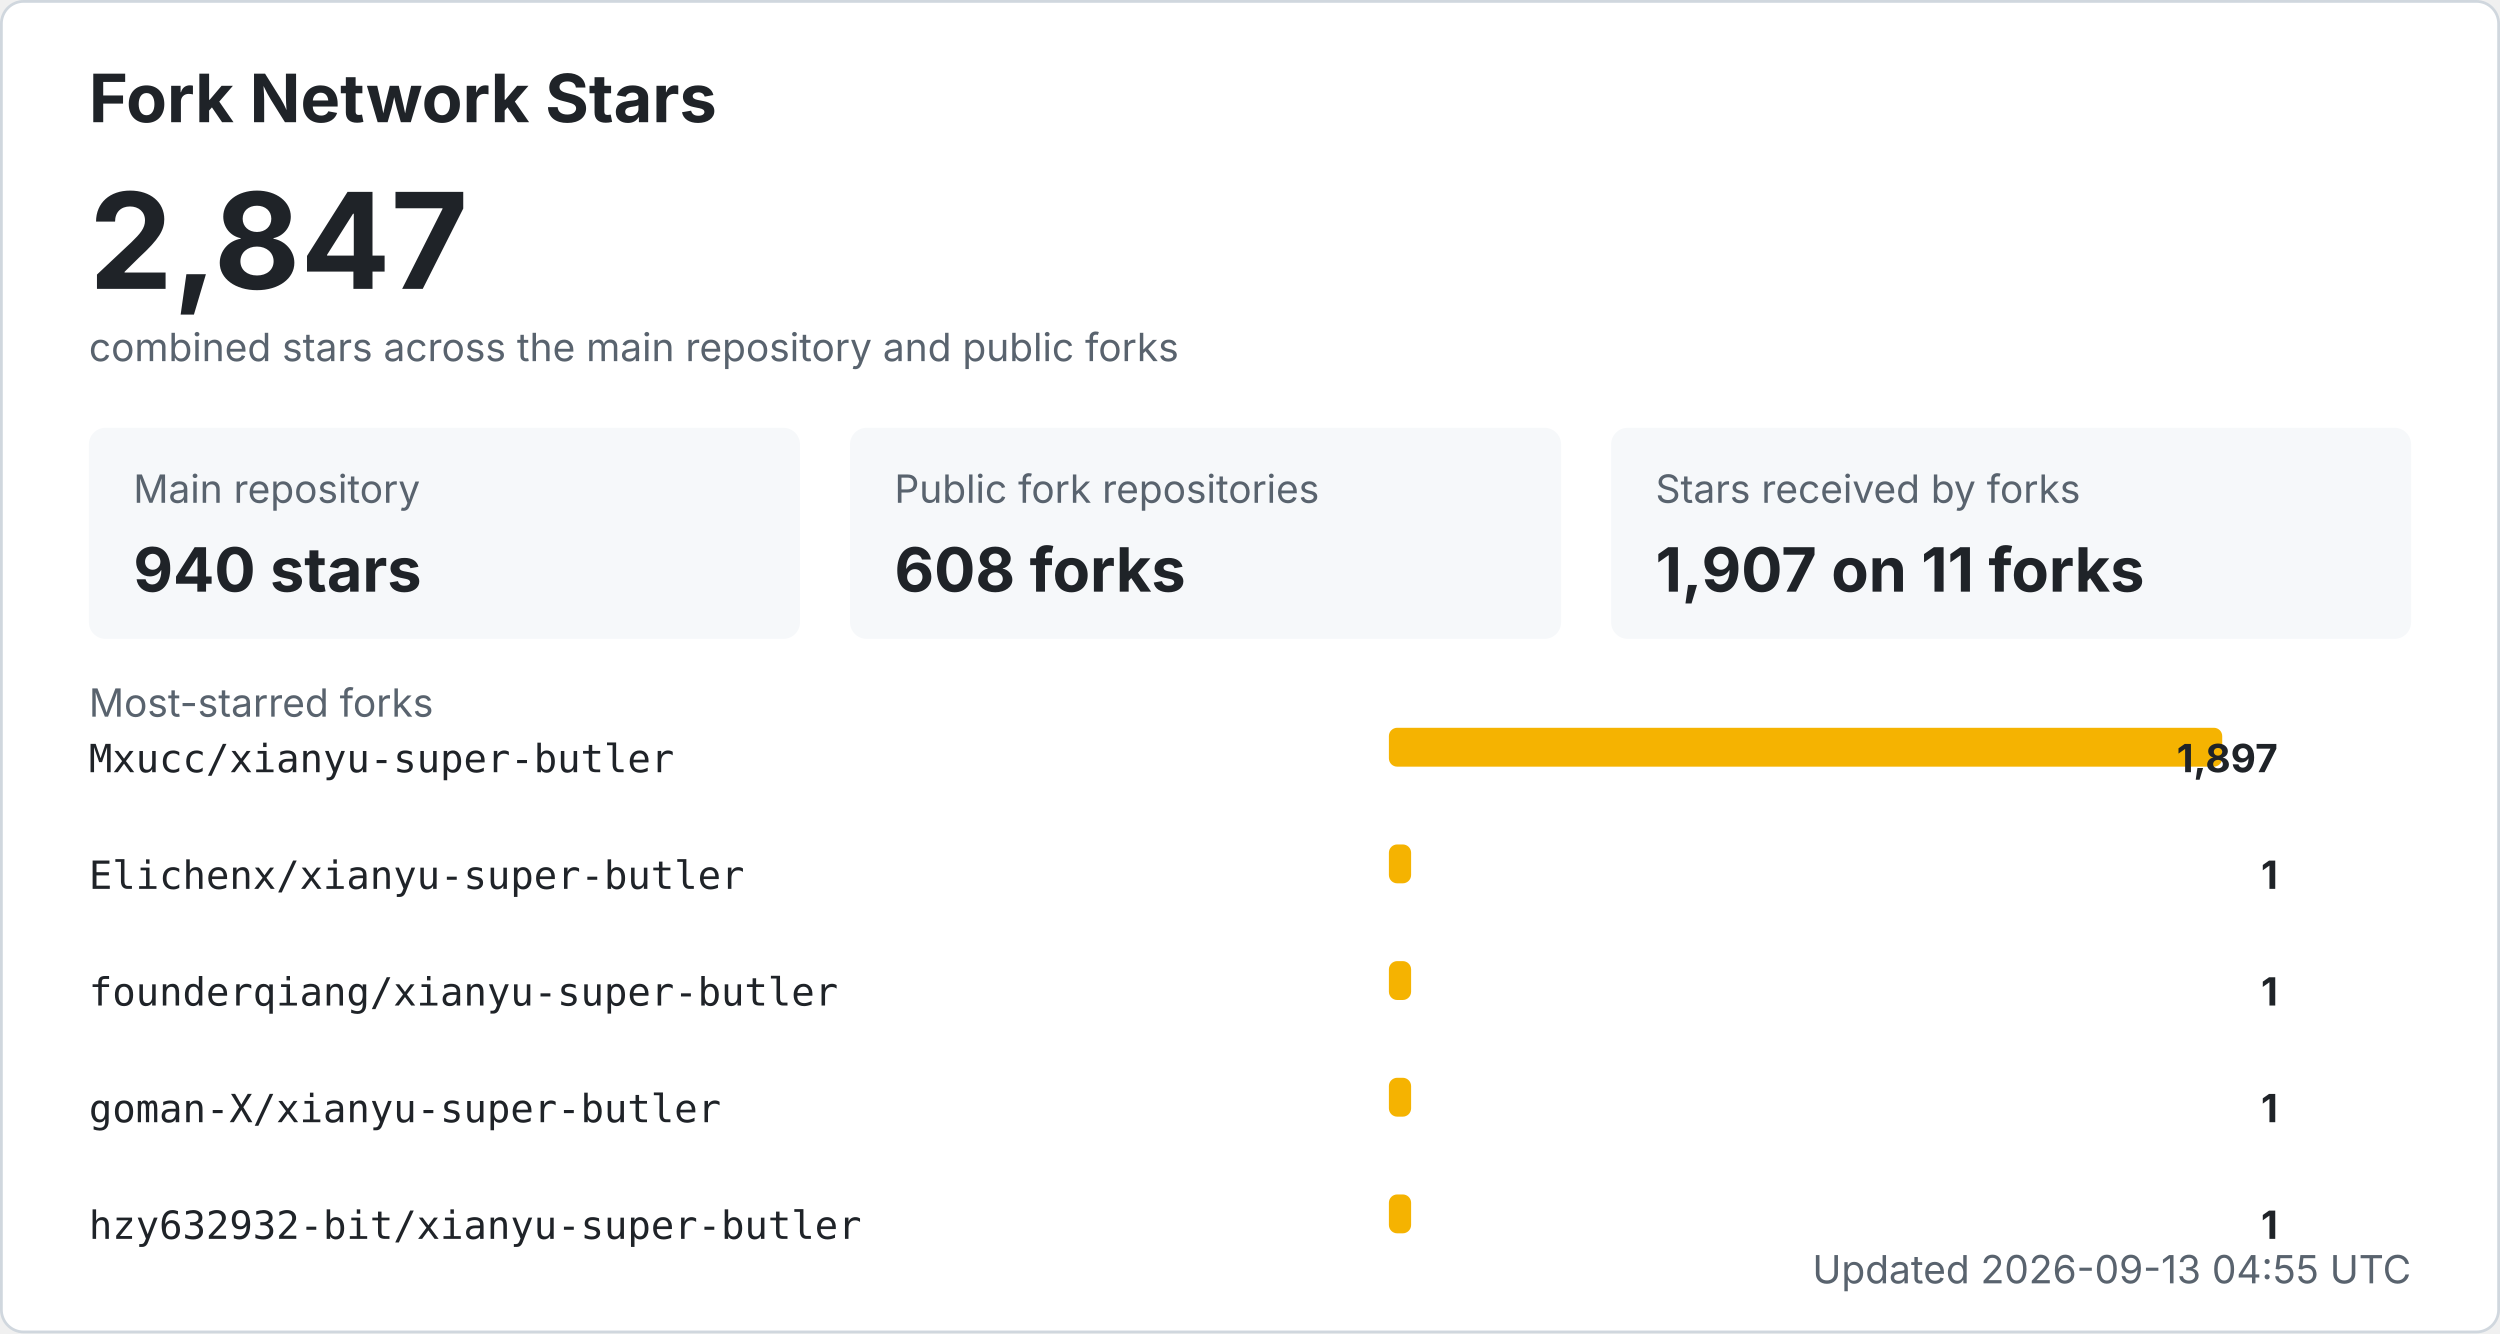
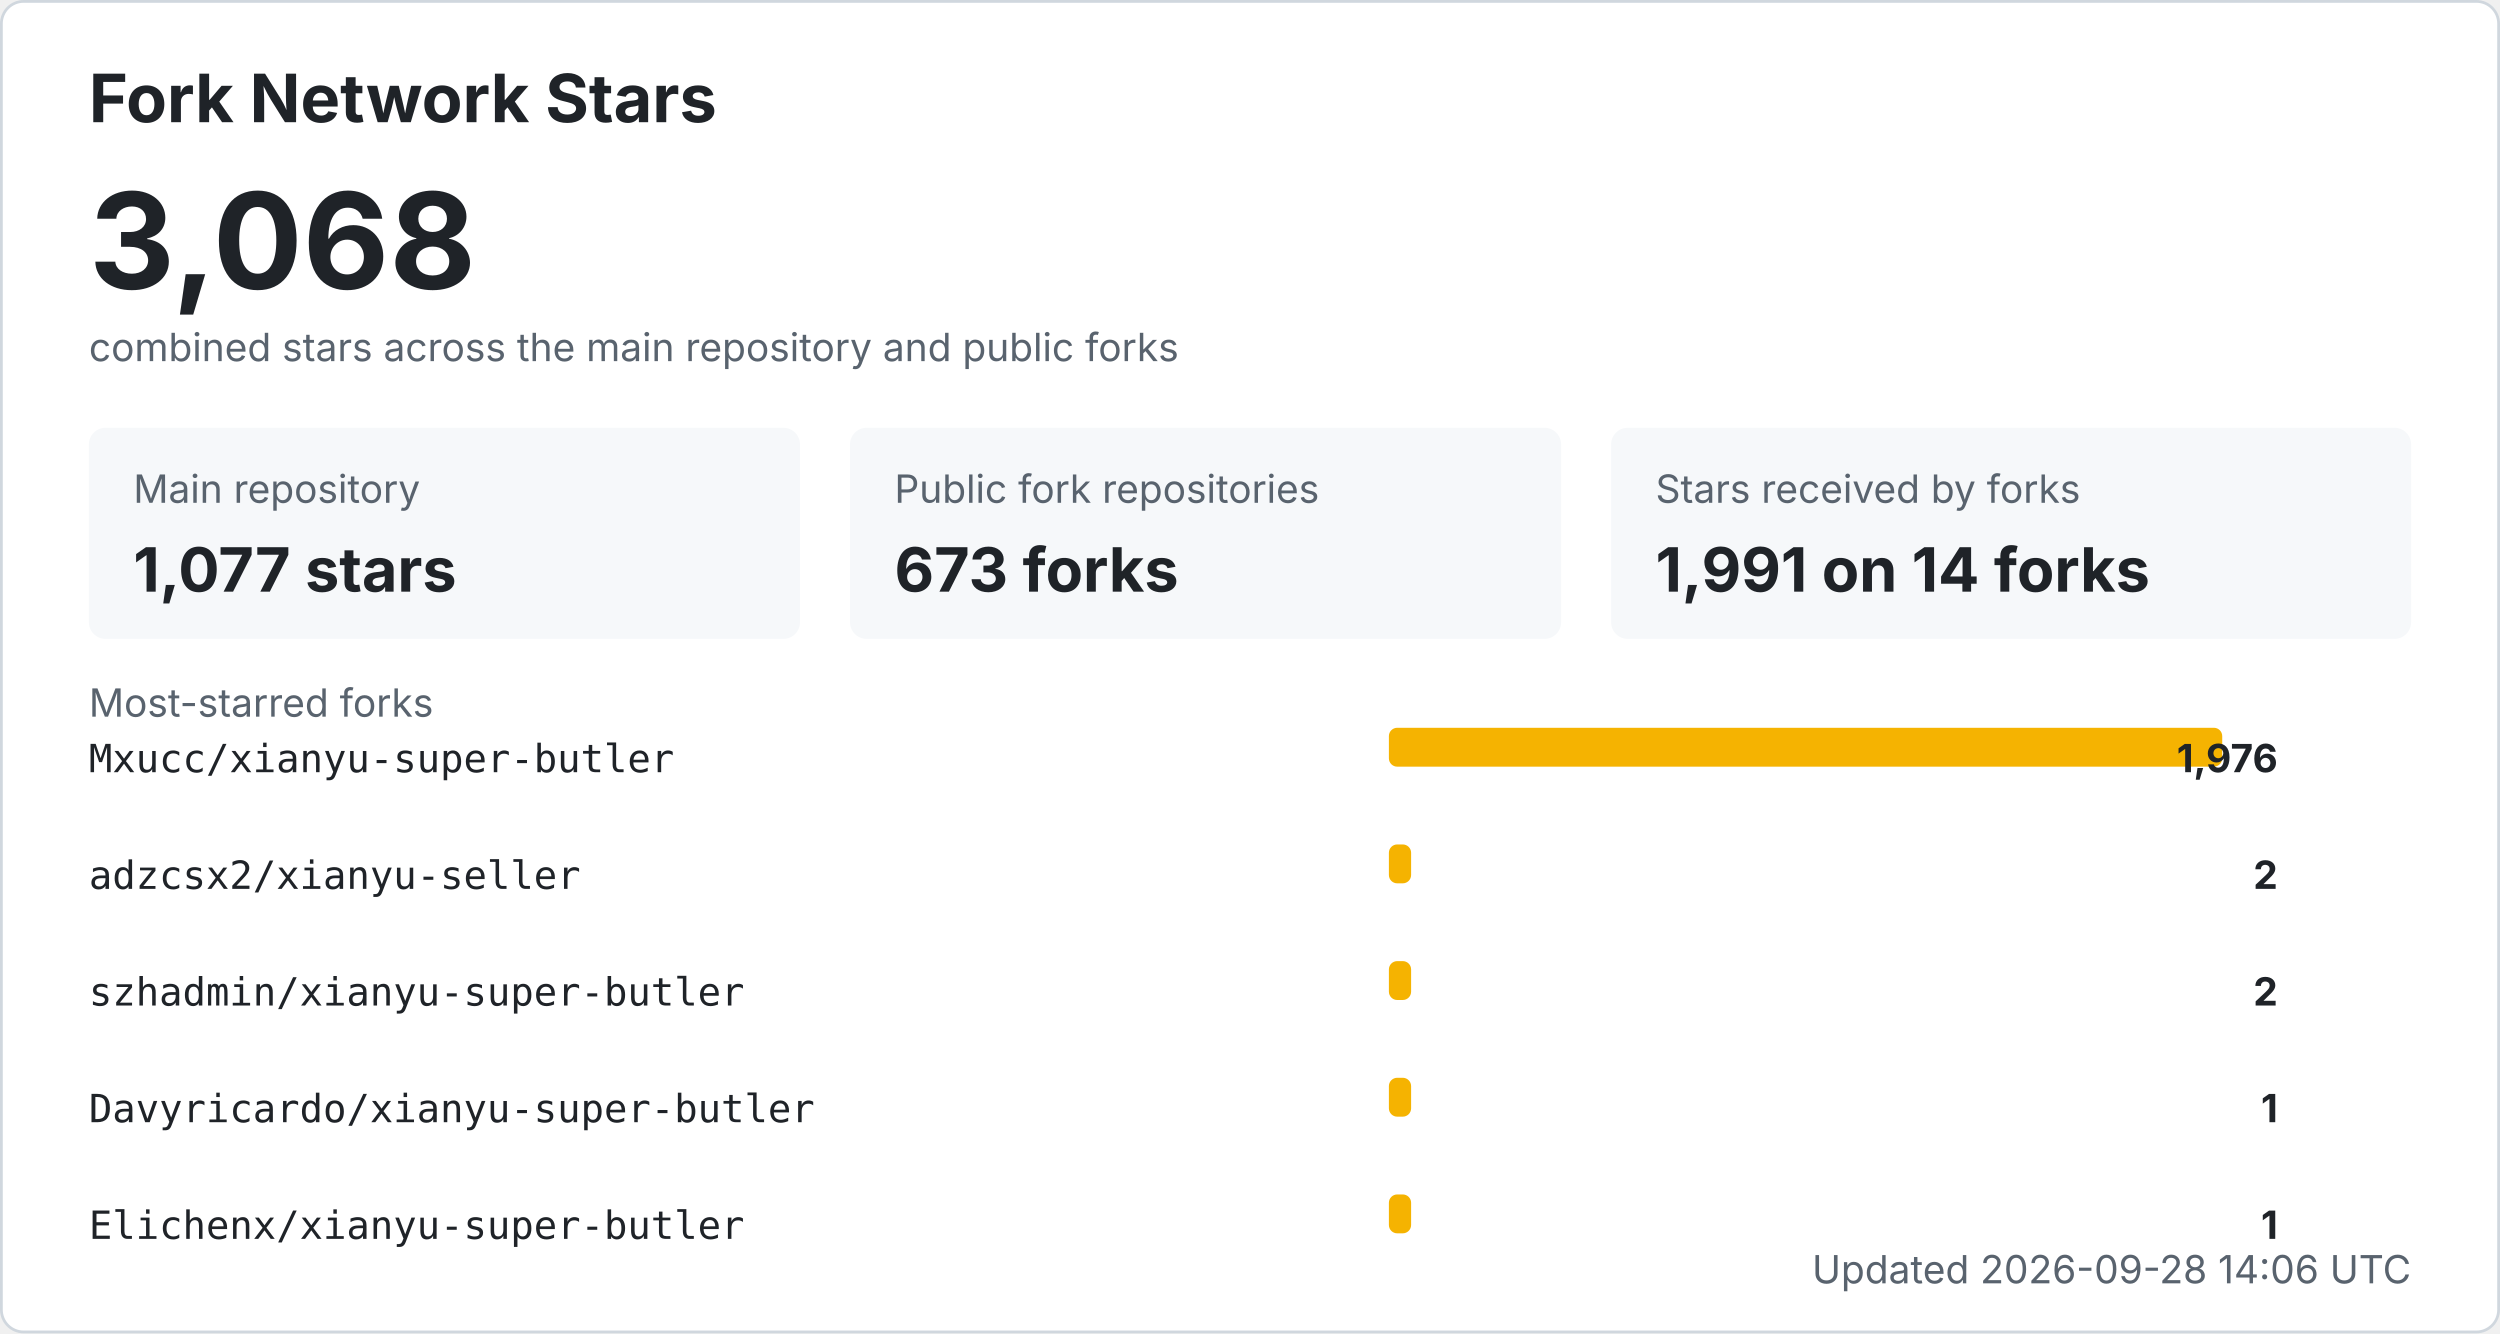
<svg xmlns="http://www.w3.org/2000/svg" width="900" height="480" viewBox="0 0 900 480" role="img" aria-labelledby="title desc">
  <style>
    .bg { fill: #ffffff; stroke: #d0d7de; }
    .title { fill: #1f2328; font: 700 24px -apple-system, BlinkMacSystemFont, "Segoe UI", sans-serif; }
    .total { fill: #1f2328; font: 700 48px -apple-system, BlinkMacSystemFont, "Segoe UI", sans-serif; }
    .label { fill: #59636e; font: 14px -apple-system, BlinkMacSystemFont, "Segoe UI", sans-serif; }
    .metric { fill: #1f2328; font: 700 22px -apple-system, BlinkMacSystemFont, "Segoe UI", sans-serif; }
    .repo { fill: #1f2328; font: 14px ui-monospace, SFMono-Regular, Consolas, monospace; }
    .count { fill: #1f2328; font: 700 14px -apple-system, BlinkMacSystemFont, "Segoe UI", sans-serif; }
    .muted { fill: #59636e; font: 14px -apple-system, BlinkMacSystemFont, "Segoe UI", sans-serif; }
    .card { fill: #f6f8fa; }
    .bar { fill: #f5b301; }
    @media (prefers-color-scheme: dark) {
      .bg { fill: #0d1117; stroke: #30363d; }
      .title, .total, .metric, .repo, .count { fill: #f0f6fc; }
      .label, .muted { fill: #8b949e; }
      .card { fill: #161b22; }
    }
  </style>
  <rect x="0.5" y="0.5" width="899" height="479" rx="8" class="bg" />
  <text x="32" y="44" class="title">Fork Network Stars</text>
-   <text x="32" y="104" class="total">2,847</text>
+   <text x="32" y="104" class="total">3,068</text>
  <text x="32" y="130" class="label">combined stars across the main repository and public forks</text>
  <rect x="32" y="154" width="256" height="76" rx="6" class="card" />
  <text x="48" y="181" class="label">Main repository</text>
-   <text x="48" y="213" class="metric">940 stars</text>
+   <text x="48" y="213" class="metric">1,077 stars</text>
  <rect x="306" y="154" width="256" height="76" rx="6" class="card" />
  <text x="322" y="181" class="label">Public fork repositories</text>
-   <text x="322" y="213" class="metric">608 forks</text>
+   <text x="322" y="213" class="metric">673 forks</text>
  <rect x="580" y="154" width="288" height="76" rx="6" class="card" />
  <text x="596" y="181" class="label">Stars received by forks</text>
-   <text x="596" y="213" class="metric">1,907 on 11 forks</text>
+   <text x="596" y="213" class="metric">1,991 on 14 forks</text>
  <text x="32" y="258" class="label">Most-starred forks</text>
  <text x="32" y="278" class="repo">Mxucc/xianyu-super-butler</text>
  <rect x="500" y="262" width="300" height="14" rx="3" class="bar" />
-   <text x="820" y="278" text-anchor="end" class="count">1,897</text>
-   <text x="32" y="320" class="repo">Elichenx/xianyu-super-butler</text>
+   <text x="820" y="278" text-anchor="end" class="count">1,976</text>
+   <text x="32" y="320" class="repo">adzcsx2/xianyu-seller</text>
  <rect x="500" y="304" width="8" height="14" rx="3" class="bar" />
-   <text x="820" y="320" text-anchor="end" class="count">1</text>
-   <text x="32" y="362" class="repo">founderqiang/xianyu-super-butler</text>
+   <text x="820" y="320" text-anchor="end" class="count">2</text>
+   <text x="32" y="362" class="repo">szhadmin/xianyu-super-butler</text>
  <rect x="500" y="346" width="8" height="14" rx="3" class="bar" />
-   <text x="820" y="362" text-anchor="end" class="count">1</text>
-   <text x="32" y="404" class="repo">goman-X/xianyu-super-butler</text>
+   <text x="820" y="362" text-anchor="end" class="count">2</text>
+   <text x="32" y="404" class="repo">Davyricardo/xianyu-super-butler</text>
  <rect x="500" y="388" width="8" height="14" rx="3" class="bar" />
  <text x="820" y="404" text-anchor="end" class="count">1</text>
-   <text x="32" y="446" class="repo">hzy632932-bit/xianyu-super-butler</text>
+   <text x="32" y="446" class="repo">Elichenx/xianyu-super-butler</text>
  <rect x="500" y="430" width="8" height="14" rx="3" class="bar" />
  <text x="820" y="446" text-anchor="end" class="count">1</text>
-   <text x="868" y="462" text-anchor="end" class="label">Updated 2026-09-13 04:55 UTC</text>
+   <text x="868" y="462" text-anchor="end" class="label">Updated 2026-09-28 14:06 UTC</text>
</svg>
